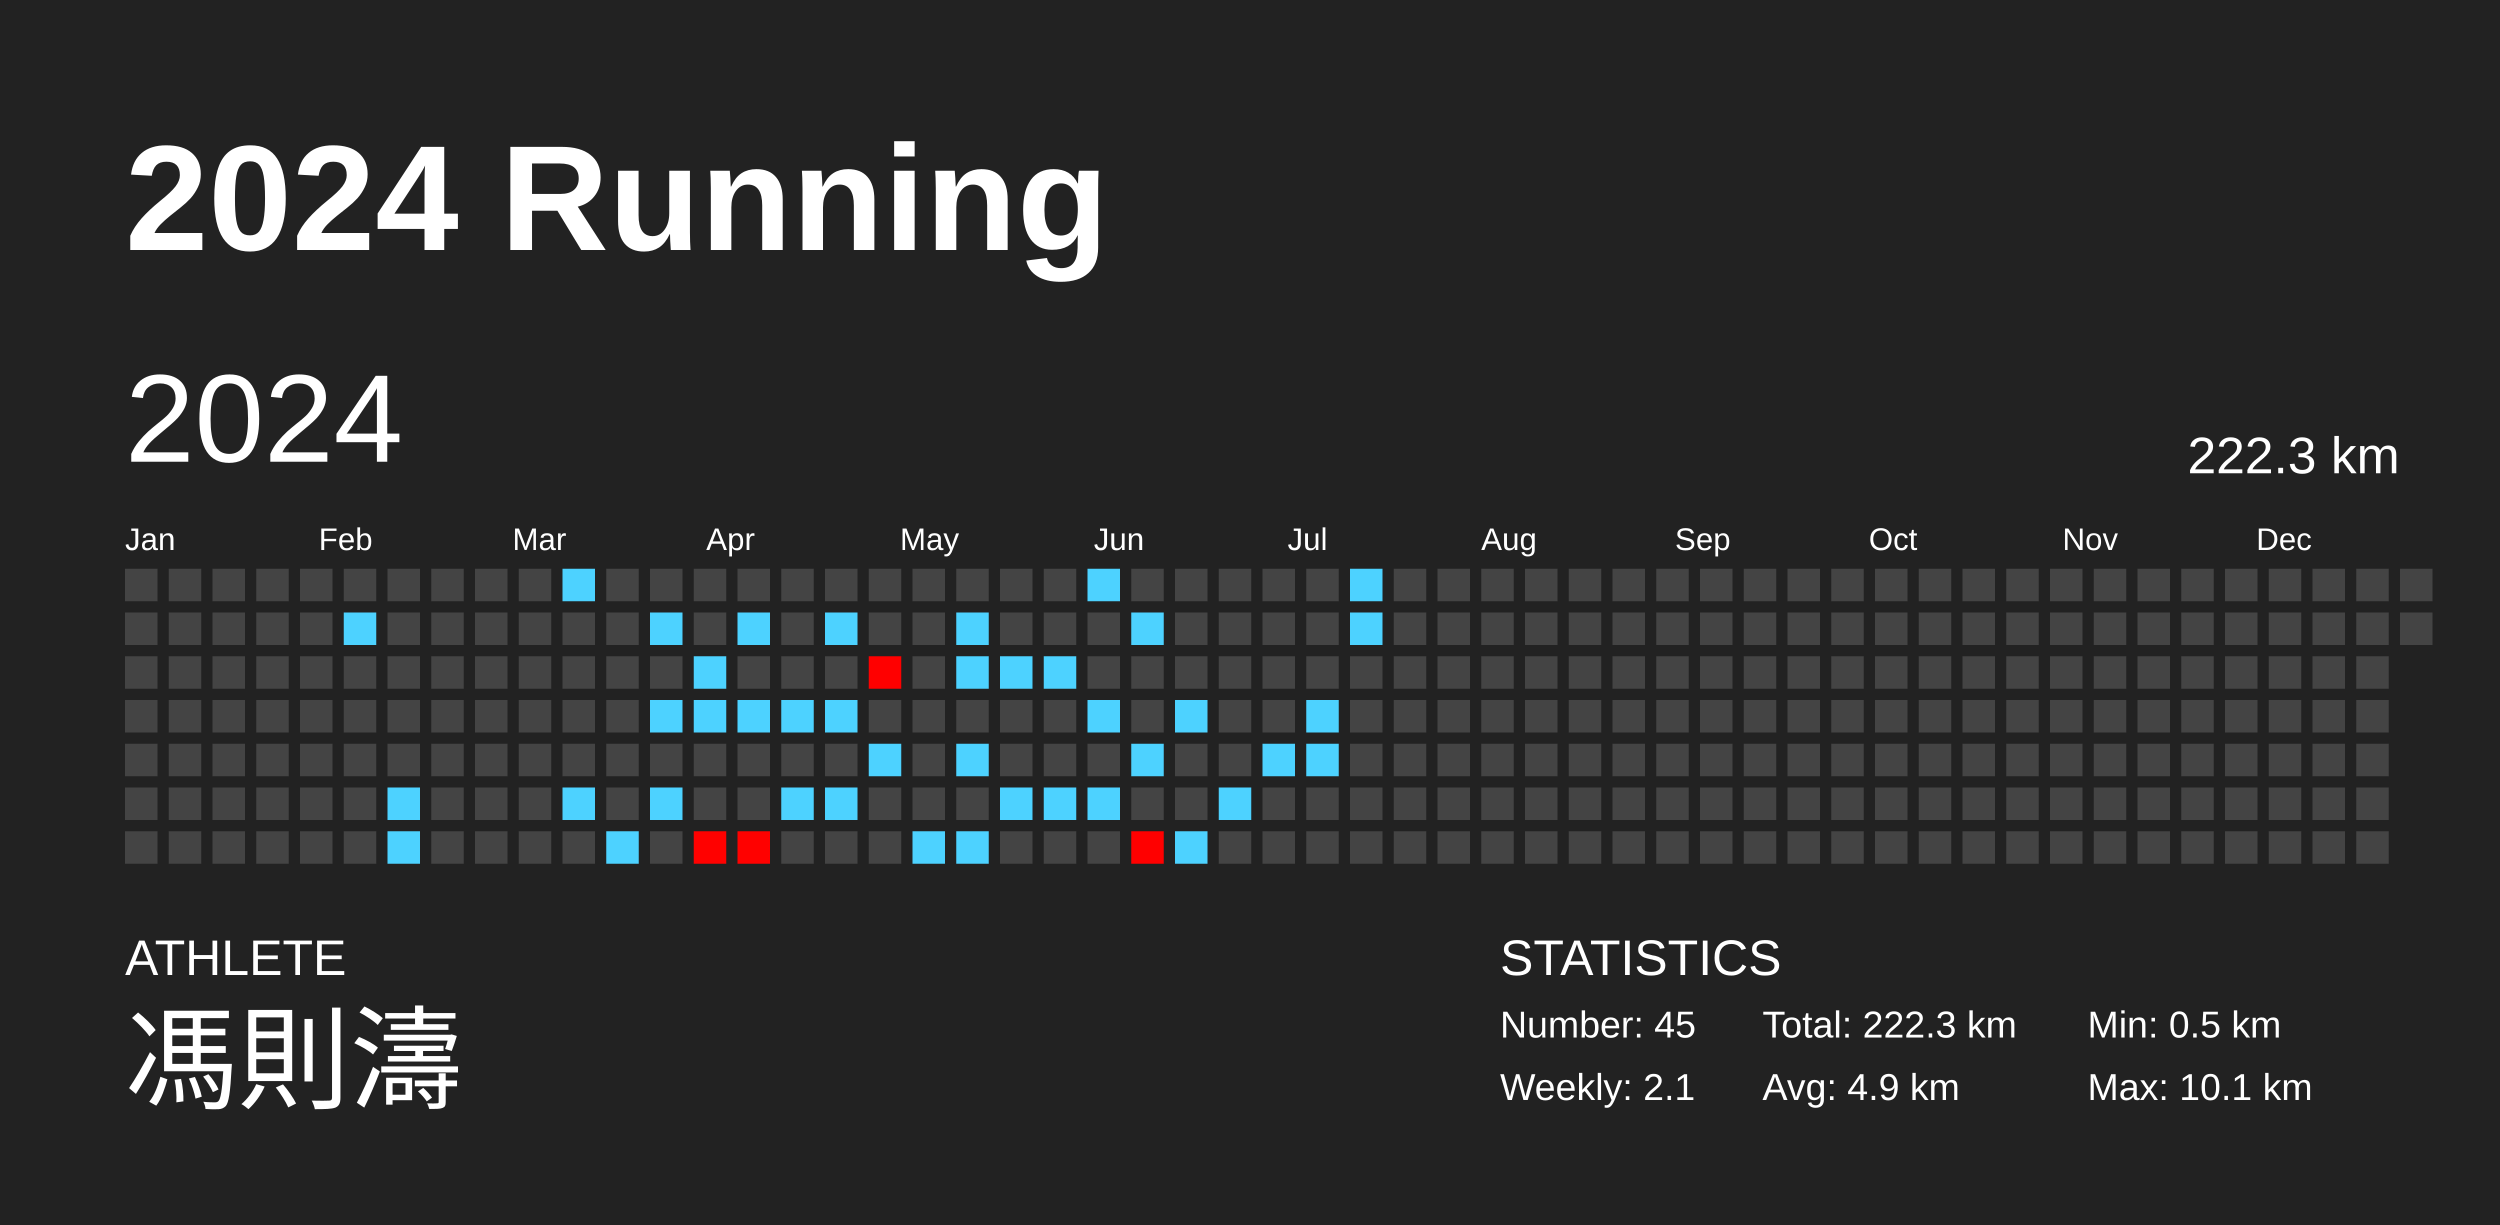
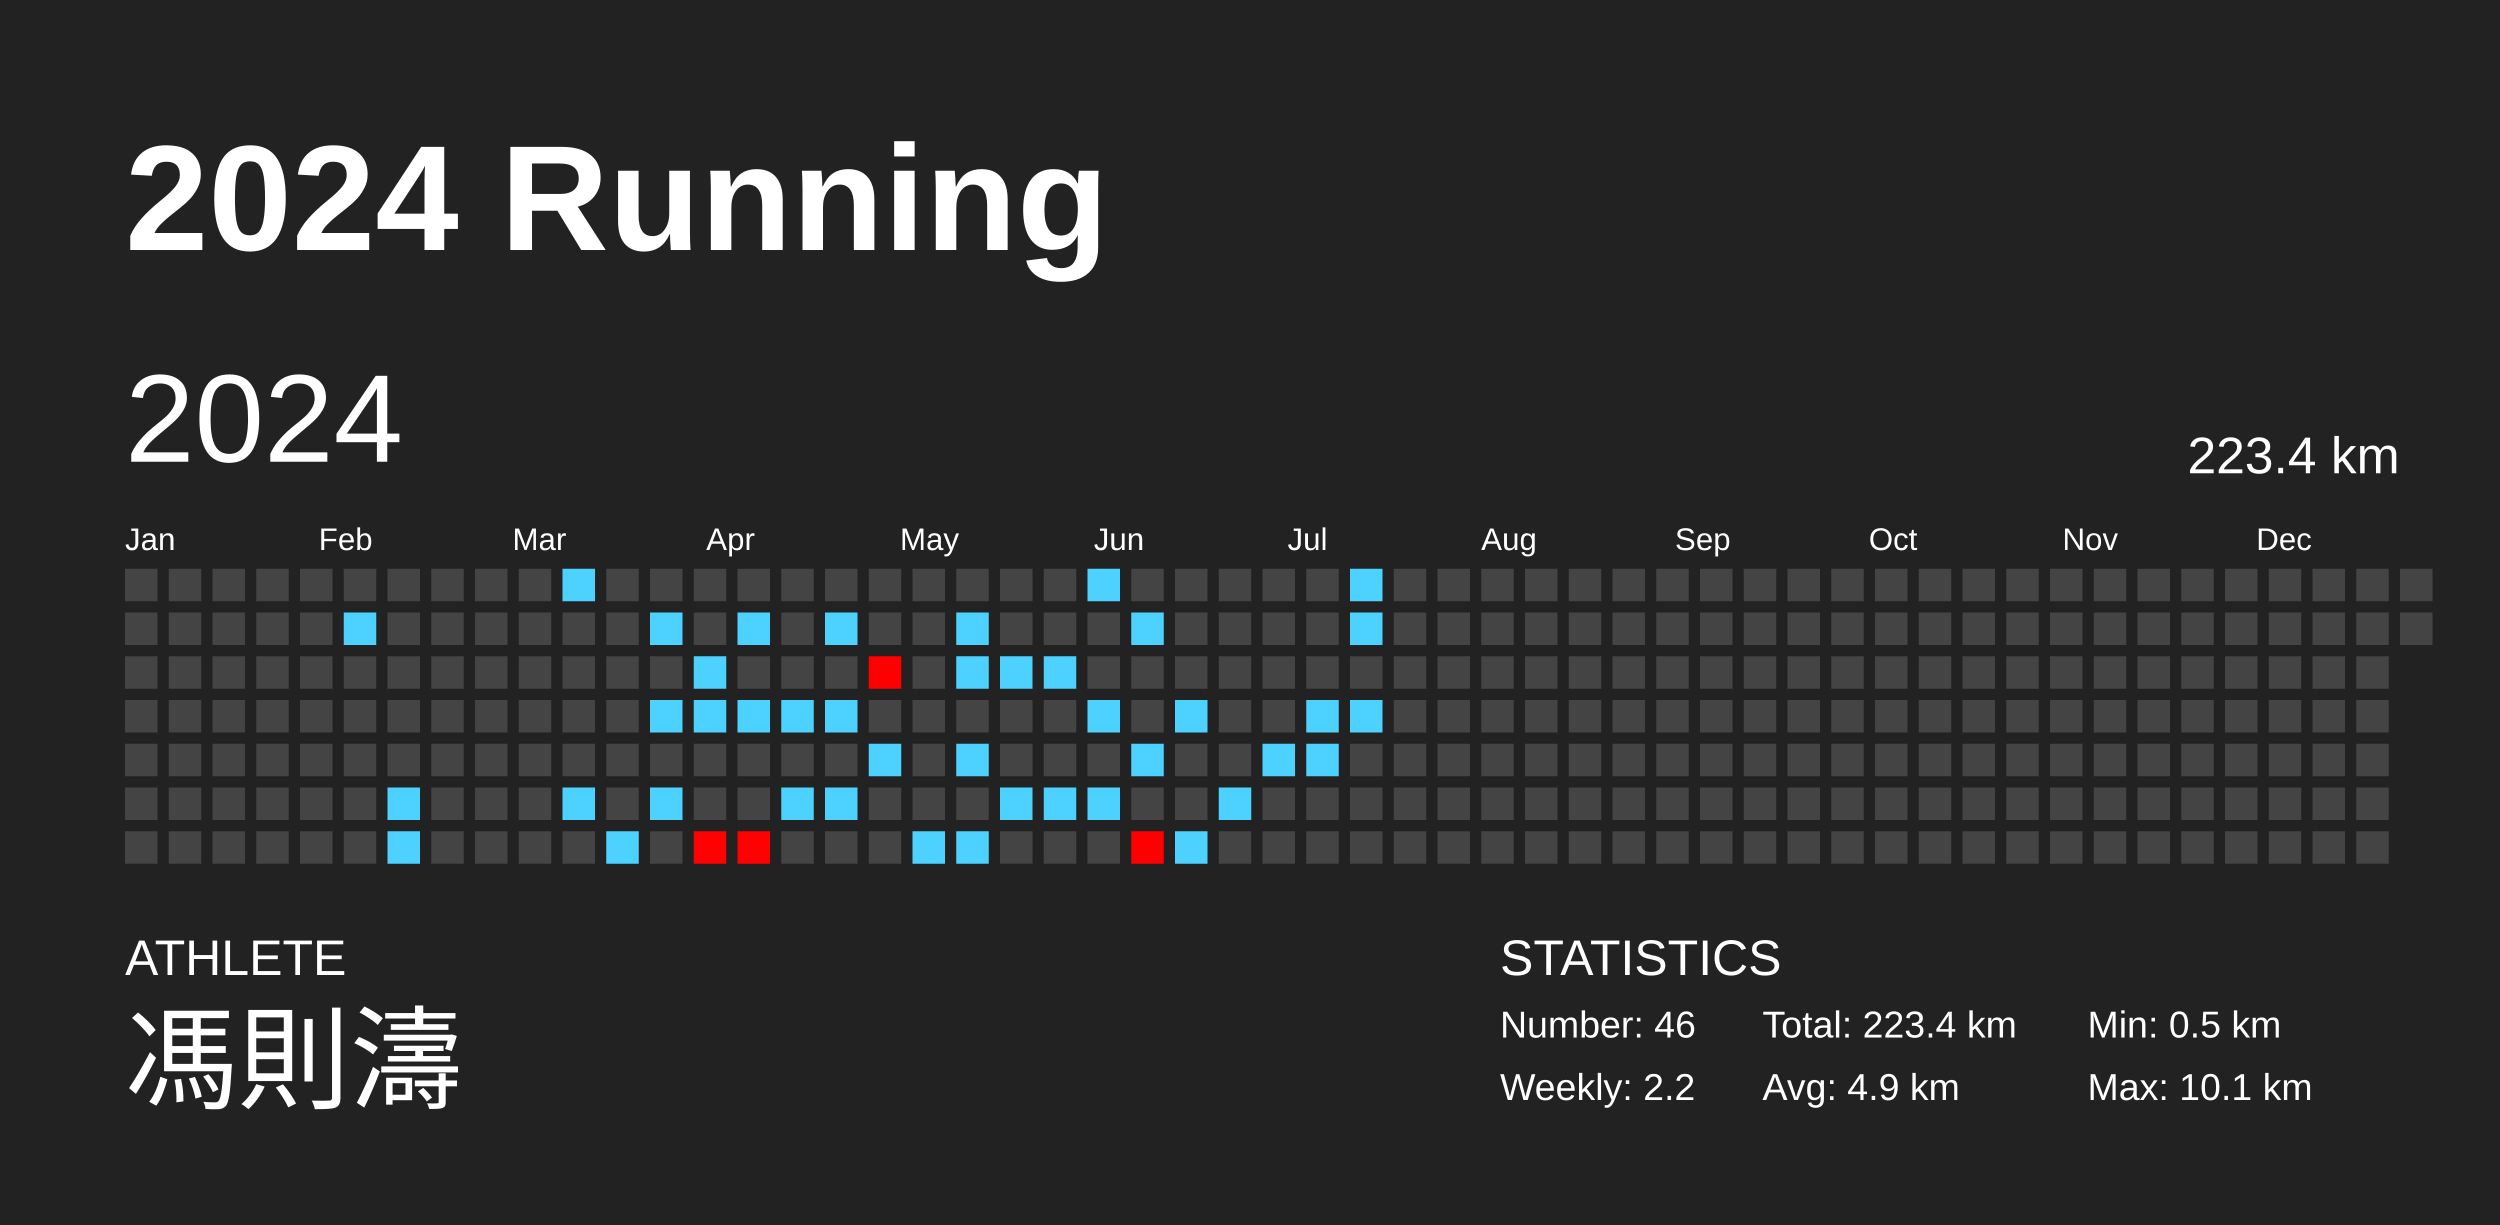
<svg xmlns="http://www.w3.org/2000/svg" baseProfile="full" height="98mm" version="1.1" viewBox="0,0,200,98" width="200mm">
  <defs />
  <rect fill="#222222" height="98" width="200" x="0" y="0" />
  <text fill="#FFFFFF" style="font-size:12px; font-family:Arial; font-weight:bold;" x="10" y="20">2024 Running</text>
  <text fill="#FFFFFF" style="font-size:4px; font-family:Arial" x="10" y="78">ATHLETE</text>
  <text fill="#FFFFFF" style="font-size:9px; font-family:Arial" x="10" y="88">馮則濤</text>
  <text fill="#FFFFFF" style="font-size:4px; font-family:Arial" x="120" y="78">STATISTICS</text>
-   <text fill="#FFFFFF" style="font-size:3px; font-family:Arial" x="120" y="83">Number: 45</text>
-   <text fill="#FFFFFF" style="font-size:3px; font-family:Arial" x="120" y="88">Weekly: 2.1</text>
-   <text fill="#FFFFFF" style="font-size:3px; font-family:Arial" x="141" y="83">Total: 222.3 km</text>
+   <text fill="#FFFFFF" style="font-size:3px; font-family:Arial" x="120" y="83">Number: 46</text>
+   <text fill="#FFFFFF" style="font-size:3px; font-family:Arial" x="120" y="88">Weekly: 2.2</text>
+   <text fill="#FFFFFF" style="font-size:3px; font-family:Arial" x="141" y="83">Total: 223.4 km</text>
  <text fill="#FFFFFF" style="font-size:3px; font-family:Arial" x="141" y="88">Avg: 4.9 km</text>
  <text fill="#FFFFFF" style="font-size:3px; font-family:Arial" x="167" y="83">Min: 0.5 km</text>
  <text fill="#FFFFFF" style="font-size:3px; font-family:Arial" x="167" y="88">Max: 10.1 km</text>
  <text dominant-baseline="hanging" fill="#FFFFFF" style="font-size:10.0px; font-family:Arial;" x="10" y="30">2024</text>
-   <text dominant-baseline="hanging" fill="#FFFFFF" style="font-size:4.125px; font-family:Arial;" x="175" y="35">222.3 km</text>
+   <text dominant-baseline="hanging" fill="#FFFFFF" style="font-size:4.125px; font-family:Arial;" x="175" y="35">223.4 km</text>
  <text fill="#FFFFFF" style="font-size:2.5px; font-family:Arial" x="10.0" y="44">Jan</text>
  <text fill="#FFFFFF" style="font-size:2.5px; font-family:Arial" x="25.5" y="44">Feb</text>
  <text fill="#FFFFFF" style="font-size:2.5px; font-family:Arial" x="41.0" y="44">Mar</text>
  <text fill="#FFFFFF" style="font-size:2.5px; font-family:Arial" x="56.5" y="44">Apr</text>
  <text fill="#FFFFFF" style="font-size:2.5px; font-family:Arial" x="72.0" y="44">May</text>
  <text fill="#FFFFFF" style="font-size:2.5px; font-family:Arial" x="87.5" y="44">Jun</text>
  <text fill="#FFFFFF" style="font-size:2.5px; font-family:Arial" x="103.0" y="44">Jul</text>
  <text fill="#FFFFFF" style="font-size:2.5px; font-family:Arial" x="118.5" y="44">Aug</text>
  <text fill="#FFFFFF" style="font-size:2.5px; font-family:Arial" x="134.0" y="44">Sep</text>
  <text fill="#FFFFFF" style="font-size:2.5px; font-family:Arial" x="149.5" y="44">Oct</text>
  <text fill="#FFFFFF" style="font-size:2.5px; font-family:Arial" x="165.0" y="44">Nov</text>
  <text fill="#FFFFFF" style="font-size:2.5px; font-family:Arial" x="180.5" y="44">Dec</text>
  <rect fill="#444444" height="2.6" width="2.6" x="10.0" y="45.5" />
  <rect fill="#444444" height="2.6" width="2.6" x="10.0" y="49.0" />
  <rect fill="#444444" height="2.6" width="2.6" x="10.0" y="52.5" />
  <rect fill="#444444" height="2.6" width="2.6" x="10.0" y="56.0" />
  <rect fill="#444444" height="2.6" width="2.6" x="10.0" y="59.5" />
  <rect fill="#444444" height="2.6" width="2.6" x="10.0" y="63.0" />
  <rect fill="#444444" height="2.6" width="2.6" x="10.0" y="66.5" />
  <rect fill="#444444" height="2.6" width="2.6" x="13.5" y="45.5" />
  <rect fill="#444444" height="2.6" width="2.6" x="13.5" y="49.0" />
  <rect fill="#444444" height="2.6" width="2.6" x="13.5" y="52.5" />
  <rect fill="#444444" height="2.6" width="2.6" x="13.5" y="56.0" />
  <rect fill="#444444" height="2.6" width="2.6" x="13.5" y="59.5" />
  <rect fill="#444444" height="2.6" width="2.6" x="13.5" y="63.0" />
  <rect fill="#444444" height="2.6" width="2.6" x="13.5" y="66.5" />
  <rect fill="#444444" height="2.6" width="2.6" x="17.0" y="45.5" />
  <rect fill="#444444" height="2.6" width="2.6" x="17.0" y="49.0" />
  <rect fill="#444444" height="2.6" width="2.6" x="17.0" y="52.5" />
  <rect fill="#444444" height="2.6" width="2.6" x="17.0" y="56.0" />
  <rect fill="#444444" height="2.6" width="2.6" x="17.0" y="59.5" />
  <rect fill="#444444" height="2.6" width="2.6" x="17.0" y="63.0" />
  <rect fill="#444444" height="2.6" width="2.6" x="17.0" y="66.5" />
  <rect fill="#444444" height="2.6" width="2.6" x="20.5" y="45.5" />
  <rect fill="#444444" height="2.6" width="2.6" x="20.5" y="49.0" />
  <rect fill="#444444" height="2.6" width="2.6" x="20.5" y="52.5" />
  <rect fill="#444444" height="2.6" width="2.6" x="20.5" y="56.0" />
  <rect fill="#444444" height="2.6" width="2.6" x="20.5" y="59.5" />
  <rect fill="#444444" height="2.6" width="2.6" x="20.5" y="63.0" />
  <rect fill="#444444" height="2.6" width="2.6" x="20.5" y="66.5" />
  <rect fill="#444444" height="2.6" width="2.6" x="24.0" y="45.5" />
  <rect fill="#444444" height="2.6" width="2.6" x="24.0" y="49.0" />
  <rect fill="#444444" height="2.6" width="2.6" x="24.0" y="52.5" />
  <rect fill="#444444" height="2.6" width="2.6" x="24.0" y="56.0" />
  <rect fill="#444444" height="2.6" width="2.6" x="24.0" y="59.5" />
  <rect fill="#444444" height="2.6" width="2.6" x="24.0" y="63.0" />
  <rect fill="#444444" height="2.6" width="2.6" x="24.0" y="66.5" />
  <rect fill="#444444" height="2.6" width="2.6" x="27.5" y="45.5" />
  <rect fill="#4dd2ff" height="2.6" width="2.6" x="27.5" y="49.0" />
  <rect fill="#444444" height="2.6" width="2.6" x="27.5" y="52.5" />
  <rect fill="#444444" height="2.6" width="2.6" x="27.5" y="56.0" />
  <rect fill="#444444" height="2.6" width="2.6" x="27.5" y="59.5" />
  <rect fill="#444444" height="2.6" width="2.6" x="27.5" y="63.0" />
  <rect fill="#444444" height="2.6" width="2.6" x="27.5" y="66.5" />
  <rect fill="#444444" height="2.6" width="2.6" x="31.0" y="45.5" />
  <rect fill="#444444" height="2.6" width="2.6" x="31.0" y="49.0" />
  <rect fill="#444444" height="2.6" width="2.6" x="31.0" y="52.5" />
  <rect fill="#444444" height="2.6" width="2.6" x="31.0" y="56.0" />
  <rect fill="#444444" height="2.6" width="2.6" x="31.0" y="59.5" />
  <rect fill="#4dd2ff" height="2.6" width="2.6" x="31.0" y="63.0" />
  <rect fill="#4dd2ff" height="2.6" width="2.6" x="31.0" y="66.5" />
  <rect fill="#444444" height="2.6" width="2.6" x="34.5" y="45.5" />
  <rect fill="#444444" height="2.6" width="2.6" x="34.5" y="49.0" />
  <rect fill="#444444" height="2.6" width="2.6" x="34.5" y="52.5" />
  <rect fill="#444444" height="2.6" width="2.6" x="34.5" y="56.0" />
  <rect fill="#444444" height="2.6" width="2.6" x="34.5" y="59.5" />
  <rect fill="#444444" height="2.6" width="2.6" x="34.5" y="63.0" />
  <rect fill="#444444" height="2.6" width="2.6" x="34.5" y="66.5" />
  <rect fill="#444444" height="2.6" width="2.6" x="38.0" y="45.5" />
  <rect fill="#444444" height="2.6" width="2.6" x="38.0" y="49.0" />
  <rect fill="#444444" height="2.6" width="2.6" x="38.0" y="52.5" />
  <rect fill="#444444" height="2.6" width="2.6" x="38.0" y="56.0" />
  <rect fill="#444444" height="2.6" width="2.6" x="38.0" y="59.5" />
  <rect fill="#444444" height="2.6" width="2.6" x="38.0" y="63.0" />
  <rect fill="#444444" height="2.6" width="2.6" x="38.0" y="66.5" />
  <rect fill="#444444" height="2.6" width="2.6" x="41.5" y="45.5" />
  <rect fill="#444444" height="2.6" width="2.6" x="41.5" y="49.0" />
  <rect fill="#444444" height="2.6" width="2.6" x="41.5" y="52.5" />
  <rect fill="#444444" height="2.6" width="2.6" x="41.5" y="56.0" />
  <rect fill="#444444" height="2.6" width="2.6" x="41.5" y="59.5" />
  <rect fill="#444444" height="2.6" width="2.6" x="41.5" y="63.0" />
  <rect fill="#444444" height="2.6" width="2.6" x="41.5" y="66.5" />
  <rect fill="#4dd2ff" height="2.6" width="2.6" x="45.0" y="45.5" />
  <rect fill="#444444" height="2.6" width="2.6" x="45.0" y="49.0" />
  <rect fill="#444444" height="2.6" width="2.6" x="45.0" y="52.5" />
  <rect fill="#444444" height="2.6" width="2.6" x="45.0" y="56.0" />
  <rect fill="#444444" height="2.6" width="2.6" x="45.0" y="59.5" />
  <rect fill="#4dd2ff" height="2.6" width="2.6" x="45.0" y="63.0" />
  <rect fill="#444444" height="2.6" width="2.6" x="45.0" y="66.5" />
  <rect fill="#444444" height="2.6" width="2.6" x="48.5" y="45.5" />
  <rect fill="#444444" height="2.6" width="2.6" x="48.5" y="49.0" />
  <rect fill="#444444" height="2.6" width="2.6" x="48.5" y="52.5" />
  <rect fill="#444444" height="2.6" width="2.6" x="48.5" y="56.0" />
  <rect fill="#444444" height="2.6" width="2.6" x="48.5" y="59.5" />
  <rect fill="#444444" height="2.6" width="2.6" x="48.5" y="63.0" />
  <rect fill="#4dd2ff" height="2.6" width="2.6" x="48.5" y="66.5" />
  <rect fill="#444444" height="2.6" width="2.6" x="52.0" y="45.5" />
  <rect fill="#4dd2ff" height="2.6" width="2.6" x="52.0" y="49.0" />
  <rect fill="#444444" height="2.6" width="2.6" x="52.0" y="52.5" />
  <rect fill="#4dd2ff" height="2.6" width="2.6" x="52.0" y="56.0" />
  <rect fill="#444444" height="2.6" width="2.6" x="52.0" y="59.5" />
  <rect fill="#4dd2ff" height="2.6" width="2.6" x="52.0" y="63.0" />
  <rect fill="#444444" height="2.6" width="2.6" x="52.0" y="66.5" />
  <rect fill="#444444" height="2.6" width="2.6" x="55.5" y="45.5" />
  <rect fill="#444444" height="2.6" width="2.6" x="55.5" y="49.0" />
  <rect fill="#4dd2ff" height="2.6" width="2.6" x="55.5" y="52.5" />
  <rect fill="#4dd2ff" height="2.6" width="2.6" x="55.5" y="56.0" />
  <rect fill="#444444" height="2.6" width="2.6" x="55.5" y="59.5" />
  <rect fill="#444444" height="2.6" width="2.6" x="55.5" y="63.0" />
  <rect fill="#ff0100" height="2.6" width="2.6" x="55.5" y="66.5" />
  <rect fill="#444444" height="2.6" width="2.6" x="59.0" y="45.5" />
  <rect fill="#4dd2ff" height="2.6" width="2.6" x="59.0" y="49.0" />
  <rect fill="#444444" height="2.6" width="2.6" x="59.0" y="52.5" />
  <rect fill="#4dd2ff" height="2.6" width="2.6" x="59.0" y="56.0" />
  <rect fill="#444444" height="2.6" width="2.6" x="59.0" y="59.5" />
  <rect fill="#444444" height="2.6" width="2.6" x="59.0" y="63.0" />
  <rect fill="#ff0100" height="2.6" width="2.6" x="59.0" y="66.5" />
  <rect fill="#444444" height="2.6" width="2.6" x="62.5" y="45.5" />
  <rect fill="#444444" height="2.6" width="2.6" x="62.5" y="49.0" />
  <rect fill="#444444" height="2.6" width="2.6" x="62.5" y="52.5" />
  <rect fill="#4dd2ff" height="2.6" width="2.6" x="62.5" y="56.0" />
  <rect fill="#444444" height="2.6" width="2.6" x="62.5" y="59.5" />
  <rect fill="#4dd2ff" height="2.6" width="2.6" x="62.5" y="63.0" />
  <rect fill="#444444" height="2.6" width="2.6" x="62.5" y="66.5" />
  <rect fill="#444444" height="2.6" width="2.6" x="66.0" y="45.5" />
  <rect fill="#4dd2ff" height="2.6" width="2.6" x="66.0" y="49.0" />
  <rect fill="#444444" height="2.6" width="2.6" x="66.0" y="52.5" />
  <rect fill="#4dd2ff" height="2.6" width="2.6" x="66.0" y="56.0" />
  <rect fill="#444444" height="2.6" width="2.6" x="66.0" y="59.5" />
  <rect fill="#4dd2ff" height="2.6" width="2.6" x="66.0" y="63.0" />
  <rect fill="#444444" height="2.6" width="2.6" x="66.0" y="66.5" />
  <rect fill="#444444" height="2.6" width="2.6" x="69.5" y="45.5" />
  <rect fill="#444444" height="2.6" width="2.6" x="69.5" y="49.0" />
  <rect fill="#ff0000" height="2.6" width="2.6" x="69.5" y="52.5" />
  <rect fill="#444444" height="2.6" width="2.6" x="69.5" y="56.0" />
  <rect fill="#4dd2ff" height="2.6" width="2.6" x="69.5" y="59.5" />
  <rect fill="#444444" height="2.6" width="2.6" x="69.5" y="63.0" />
  <rect fill="#444444" height="2.6" width="2.6" x="69.5" y="66.5" />
  <rect fill="#444444" height="2.6" width="2.6" x="73.0" y="45.5" />
  <rect fill="#444444" height="2.6" width="2.6" x="73.0" y="49.0" />
  <rect fill="#444444" height="2.6" width="2.6" x="73.0" y="52.5" />
  <rect fill="#444444" height="2.6" width="2.6" x="73.0" y="56.0" />
  <rect fill="#444444" height="2.6" width="2.6" x="73.0" y="59.5" />
  <rect fill="#444444" height="2.6" width="2.6" x="73.0" y="63.0" />
  <rect fill="#4dd2ff" height="2.6" width="2.6" x="73.0" y="66.5" />
  <rect fill="#444444" height="2.6" width="2.6" x="76.5" y="45.5" />
  <rect fill="#4dd2ff" height="2.6" width="2.6" x="76.5" y="49.0" />
  <rect fill="#4dd2ff" height="2.6" width="2.6" x="76.5" y="52.5" />
  <rect fill="#444444" height="2.6" width="2.6" x="76.5" y="56.0" />
  <rect fill="#4dd2ff" height="2.6" width="2.6" x="76.5" y="59.5" />
  <rect fill="#444444" height="2.6" width="2.6" x="76.5" y="63.0" />
  <rect fill="#4dd2ff" height="2.6" width="2.6" x="76.5" y="66.5" />
  <rect fill="#444444" height="2.6" width="2.6" x="80.0" y="45.5" />
  <rect fill="#444444" height="2.6" width="2.6" x="80.0" y="49.0" />
  <rect fill="#4dd2ff" height="2.6" width="2.6" x="80.0" y="52.5" />
  <rect fill="#444444" height="2.6" width="2.6" x="80.0" y="56.0" />
  <rect fill="#444444" height="2.6" width="2.6" x="80.0" y="59.5" />
  <rect fill="#4dd2ff" height="2.6" width="2.6" x="80.0" y="63.0" />
  <rect fill="#444444" height="2.6" width="2.6" x="80.0" y="66.5" />
  <rect fill="#444444" height="2.6" width="2.6" x="83.5" y="45.5" />
  <rect fill="#444444" height="2.6" width="2.6" x="83.5" y="49.0" />
  <rect fill="#4dd2ff" height="2.6" width="2.6" x="83.5" y="52.5" />
  <rect fill="#444444" height="2.6" width="2.6" x="83.5" y="56.0" />
  <rect fill="#444444" height="2.6" width="2.6" x="83.5" y="59.5" />
  <rect fill="#4dd2ff" height="2.6" width="2.6" x="83.5" y="63.0" />
  <rect fill="#444444" height="2.6" width="2.6" x="83.5" y="66.5" />
  <rect fill="#4dd2ff" height="2.6" width="2.6" x="87.0" y="45.5" />
  <rect fill="#444444" height="2.6" width="2.6" x="87.0" y="49.0" />
  <rect fill="#444444" height="2.6" width="2.6" x="87.0" y="52.5" />
  <rect fill="#4dd2ff" height="2.6" width="2.6" x="87.0" y="56.0" />
  <rect fill="#444444" height="2.6" width="2.6" x="87.0" y="59.5" />
  <rect fill="#4dd2ff" height="2.6" width="2.6" x="87.0" y="63.0" />
  <rect fill="#444444" height="2.6" width="2.6" x="87.0" y="66.5" />
  <rect fill="#444444" height="2.6" width="2.6" x="90.5" y="45.5" />
  <rect fill="#4dd2ff" height="2.6" width="2.6" x="90.5" y="49.0" />
  <rect fill="#444444" height="2.6" width="2.6" x="90.5" y="52.5" />
  <rect fill="#444444" height="2.6" width="2.6" x="90.5" y="56.0" />
  <rect fill="#4dd2ff" height="2.6" width="2.6" x="90.5" y="59.5" />
  <rect fill="#444444" height="2.6" width="2.6" x="90.5" y="63.0" />
  <rect fill="#ff0000" height="2.6" width="2.6" x="90.5" y="66.5" />
  <rect fill="#444444" height="2.6" width="2.6" x="94.0" y="45.5" />
  <rect fill="#444444" height="2.6" width="2.6" x="94.0" y="49.0" />
  <rect fill="#444444" height="2.6" width="2.6" x="94.0" y="52.5" />
  <rect fill="#4dd2ff" height="2.6" width="2.6" x="94.0" y="56.0" />
  <rect fill="#444444" height="2.6" width="2.6" x="94.0" y="59.5" />
  <rect fill="#444444" height="2.6" width="2.6" x="94.0" y="63.0" />
  <rect fill="#4dd2ff" height="2.6" width="2.6" x="94.0" y="66.5" />
  <rect fill="#444444" height="2.6" width="2.6" x="97.5" y="45.5" />
  <rect fill="#444444" height="2.6" width="2.6" x="97.5" y="49.0" />
  <rect fill="#444444" height="2.6" width="2.6" x="97.5" y="52.5" />
  <rect fill="#444444" height="2.6" width="2.6" x="97.5" y="56.0" />
  <rect fill="#444444" height="2.6" width="2.6" x="97.5" y="59.5" />
  <rect fill="#4dd2ff" height="2.6" width="2.6" x="97.5" y="63.0" />
  <rect fill="#444444" height="2.6" width="2.6" x="97.5" y="66.5" />
  <rect fill="#444444" height="2.6" width="2.6" x="101.0" y="45.5" />
  <rect fill="#444444" height="2.6" width="2.6" x="101.0" y="49.0" />
  <rect fill="#444444" height="2.6" width="2.6" x="101.0" y="52.5" />
  <rect fill="#444444" height="2.6" width="2.6" x="101.0" y="56.0" />
  <rect fill="#4dd2ff" height="2.6" width="2.6" x="101.0" y="59.5" />
  <rect fill="#444444" height="2.6" width="2.6" x="101.0" y="63.0" />
  <rect fill="#444444" height="2.6" width="2.6" x="101.0" y="66.5" />
  <rect fill="#444444" height="2.6" width="2.6" x="104.5" y="45.5" />
  <rect fill="#444444" height="2.6" width="2.6" x="104.5" y="49.0" />
  <rect fill="#444444" height="2.6" width="2.6" x="104.5" y="52.5" />
  <rect fill="#4dd2ff" height="2.6" width="2.6" x="104.5" y="56.0" />
  <rect fill="#4dd2ff" height="2.6" width="2.6" x="104.5" y="59.5" />
  <rect fill="#444444" height="2.6" width="2.6" x="104.5" y="63.0" />
  <rect fill="#444444" height="2.6" width="2.6" x="104.5" y="66.5" />
  <rect fill="#4dd2ff" height="2.6" width="2.6" x="108.0" y="45.5" />
  <rect fill="#4dd2ff" height="2.6" width="2.6" x="108.0" y="49.0" />
  <rect fill="#444444" height="2.6" width="2.6" x="108.0" y="52.5" />
-   <rect fill="#444444" height="2.6" width="2.6" x="108.0" y="56.0" />
+   <rect fill="#4dd2ff" height="2.6" width="2.6" x="108.0" y="56.0" />
  <rect fill="#444444" height="2.6" width="2.6" x="108.0" y="59.5" />
  <rect fill="#444444" height="2.6" width="2.6" x="108.0" y="63.0" />
  <rect fill="#444444" height="2.6" width="2.6" x="108.0" y="66.5" />
  <rect fill="#444444" height="2.6" width="2.6" x="111.5" y="45.5" />
  <rect fill="#444444" height="2.6" width="2.6" x="111.5" y="49.0" />
  <rect fill="#444444" height="2.6" width="2.6" x="111.5" y="52.5" />
  <rect fill="#444444" height="2.6" width="2.6" x="111.5" y="56.0" />
  <rect fill="#444444" height="2.6" width="2.6" x="111.5" y="59.5" />
  <rect fill="#444444" height="2.6" width="2.6" x="111.5" y="63.0" />
  <rect fill="#444444" height="2.6" width="2.6" x="111.5" y="66.5" />
  <rect fill="#444444" height="2.6" width="2.6" x="115.0" y="45.5" />
  <rect fill="#444444" height="2.6" width="2.6" x="115.0" y="49.0" />
  <rect fill="#444444" height="2.6" width="2.6" x="115.0" y="52.5" />
  <rect fill="#444444" height="2.6" width="2.6" x="115.0" y="56.0" />
  <rect fill="#444444" height="2.6" width="2.6" x="115.0" y="59.5" />
  <rect fill="#444444" height="2.6" width="2.6" x="115.0" y="63.0" />
  <rect fill="#444444" height="2.6" width="2.6" x="115.0" y="66.5" />
  <rect fill="#444444" height="2.6" width="2.6" x="118.5" y="45.5" />
  <rect fill="#444444" height="2.6" width="2.6" x="118.5" y="49.0" />
  <rect fill="#444444" height="2.6" width="2.6" x="118.5" y="52.5" />
  <rect fill="#444444" height="2.6" width="2.6" x="118.5" y="56.0" />
  <rect fill="#444444" height="2.6" width="2.6" x="118.5" y="59.5" />
  <rect fill="#444444" height="2.6" width="2.6" x="118.5" y="63.0" />
  <rect fill="#444444" height="2.6" width="2.6" x="118.5" y="66.5" />
  <rect fill="#444444" height="2.6" width="2.6" x="122.0" y="45.5" />
  <rect fill="#444444" height="2.6" width="2.6" x="122.0" y="49.0" />
  <rect fill="#444444" height="2.6" width="2.6" x="122.0" y="52.5" />
  <rect fill="#444444" height="2.6" width="2.6" x="122.0" y="56.0" />
  <rect fill="#444444" height="2.6" width="2.6" x="122.0" y="59.5" />
  <rect fill="#444444" height="2.6" width="2.6" x="122.0" y="63.0" />
  <rect fill="#444444" height="2.6" width="2.6" x="122.0" y="66.5" />
  <rect fill="#444444" height="2.6" width="2.6" x="125.5" y="45.5" />
  <rect fill="#444444" height="2.6" width="2.6" x="125.5" y="49.0" />
  <rect fill="#444444" height="2.6" width="2.6" x="125.5" y="52.5" />
  <rect fill="#444444" height="2.6" width="2.6" x="125.5" y="56.0" />
  <rect fill="#444444" height="2.6" width="2.6" x="125.5" y="59.5" />
  <rect fill="#444444" height="2.6" width="2.6" x="125.5" y="63.0" />
  <rect fill="#444444" height="2.6" width="2.6" x="125.5" y="66.5" />
  <rect fill="#444444" height="2.6" width="2.6" x="129.0" y="45.5" />
  <rect fill="#444444" height="2.6" width="2.6" x="129.0" y="49.0" />
  <rect fill="#444444" height="2.6" width="2.6" x="129.0" y="52.5" />
  <rect fill="#444444" height="2.6" width="2.6" x="129.0" y="56.0" />
  <rect fill="#444444" height="2.6" width="2.6" x="129.0" y="59.5" />
  <rect fill="#444444" height="2.6" width="2.6" x="129.0" y="63.0" />
  <rect fill="#444444" height="2.6" width="2.6" x="129.0" y="66.5" />
  <rect fill="#444444" height="2.6" width="2.6" x="132.5" y="45.5" />
  <rect fill="#444444" height="2.6" width="2.6" x="132.5" y="49.0" />
  <rect fill="#444444" height="2.6" width="2.6" x="132.5" y="52.5" />
  <rect fill="#444444" height="2.6" width="2.6" x="132.5" y="56.0" />
  <rect fill="#444444" height="2.6" width="2.6" x="132.5" y="59.5" />
  <rect fill="#444444" height="2.6" width="2.6" x="132.5" y="63.0" />
  <rect fill="#444444" height="2.6" width="2.6" x="132.5" y="66.5" />
  <rect fill="#444444" height="2.6" width="2.6" x="136.0" y="45.5" />
  <rect fill="#444444" height="2.6" width="2.6" x="136.0" y="49.0" />
  <rect fill="#444444" height="2.6" width="2.6" x="136.0" y="52.5" />
  <rect fill="#444444" height="2.6" width="2.6" x="136.0" y="56.0" />
  <rect fill="#444444" height="2.6" width="2.6" x="136.0" y="59.5" />
  <rect fill="#444444" height="2.6" width="2.6" x="136.0" y="63.0" />
  <rect fill="#444444" height="2.6" width="2.6" x="136.0" y="66.5" />
  <rect fill="#444444" height="2.6" width="2.6" x="139.5" y="45.5" />
  <rect fill="#444444" height="2.6" width="2.6" x="139.5" y="49.0" />
  <rect fill="#444444" height="2.6" width="2.6" x="139.5" y="52.5" />
  <rect fill="#444444" height="2.6" width="2.6" x="139.5" y="56.0" />
  <rect fill="#444444" height="2.6" width="2.6" x="139.5" y="59.5" />
  <rect fill="#444444" height="2.6" width="2.6" x="139.5" y="63.0" />
  <rect fill="#444444" height="2.6" width="2.6" x="139.5" y="66.5" />
  <rect fill="#444444" height="2.6" width="2.6" x="143.0" y="45.5" />
  <rect fill="#444444" height="2.6" width="2.6" x="143.0" y="49.0" />
  <rect fill="#444444" height="2.6" width="2.6" x="143.0" y="52.5" />
  <rect fill="#444444" height="2.6" width="2.6" x="143.0" y="56.0" />
  <rect fill="#444444" height="2.6" width="2.6" x="143.0" y="59.5" />
  <rect fill="#444444" height="2.6" width="2.6" x="143.0" y="63.0" />
  <rect fill="#444444" height="2.6" width="2.6" x="143.0" y="66.5" />
  <rect fill="#444444" height="2.6" width="2.6" x="146.5" y="45.5" />
  <rect fill="#444444" height="2.6" width="2.6" x="146.5" y="49.0" />
  <rect fill="#444444" height="2.6" width="2.6" x="146.5" y="52.5" />
  <rect fill="#444444" height="2.6" width="2.6" x="146.5" y="56.0" />
  <rect fill="#444444" height="2.6" width="2.6" x="146.5" y="59.5" />
  <rect fill="#444444" height="2.6" width="2.6" x="146.5" y="63.0" />
  <rect fill="#444444" height="2.6" width="2.6" x="146.5" y="66.5" />
  <rect fill="#444444" height="2.6" width="2.6" x="150.0" y="45.5" />
  <rect fill="#444444" height="2.6" width="2.6" x="150.0" y="49.0" />
  <rect fill="#444444" height="2.6" width="2.6" x="150.0" y="52.5" />
  <rect fill="#444444" height="2.6" width="2.6" x="150.0" y="56.0" />
  <rect fill="#444444" height="2.6" width="2.6" x="150.0" y="59.5" />
  <rect fill="#444444" height="2.6" width="2.6" x="150.0" y="63.0" />
  <rect fill="#444444" height="2.6" width="2.6" x="150.0" y="66.5" />
  <rect fill="#444444" height="2.6" width="2.6" x="153.5" y="45.5" />
  <rect fill="#444444" height="2.6" width="2.6" x="153.5" y="49.0" />
  <rect fill="#444444" height="2.6" width="2.6" x="153.5" y="52.5" />
  <rect fill="#444444" height="2.6" width="2.6" x="153.5" y="56.0" />
  <rect fill="#444444" height="2.6" width="2.6" x="153.5" y="59.5" />
  <rect fill="#444444" height="2.6" width="2.6" x="153.5" y="63.0" />
  <rect fill="#444444" height="2.6" width="2.6" x="153.5" y="66.5" />
  <rect fill="#444444" height="2.6" width="2.6" x="157.0" y="45.5" />
  <rect fill="#444444" height="2.6" width="2.6" x="157.0" y="49.0" />
  <rect fill="#444444" height="2.6" width="2.6" x="157.0" y="52.5" />
  <rect fill="#444444" height="2.6" width="2.6" x="157.0" y="56.0" />
  <rect fill="#444444" height="2.6" width="2.6" x="157.0" y="59.5" />
  <rect fill="#444444" height="2.6" width="2.6" x="157.0" y="63.0" />
  <rect fill="#444444" height="2.6" width="2.6" x="157.0" y="66.5" />
  <rect fill="#444444" height="2.6" width="2.6" x="160.5" y="45.5" />
  <rect fill="#444444" height="2.6" width="2.6" x="160.5" y="49.0" />
  <rect fill="#444444" height="2.6" width="2.6" x="160.5" y="52.5" />
  <rect fill="#444444" height="2.6" width="2.6" x="160.5" y="56.0" />
  <rect fill="#444444" height="2.6" width="2.6" x="160.5" y="59.5" />
  <rect fill="#444444" height="2.6" width="2.6" x="160.5" y="63.0" />
  <rect fill="#444444" height="2.6" width="2.6" x="160.5" y="66.5" />
  <rect fill="#444444" height="2.6" width="2.6" x="164.0" y="45.5" />
  <rect fill="#444444" height="2.6" width="2.6" x="164.0" y="49.0" />
  <rect fill="#444444" height="2.6" width="2.6" x="164.0" y="52.5" />
  <rect fill="#444444" height="2.6" width="2.6" x="164.0" y="56.0" />
  <rect fill="#444444" height="2.6" width="2.6" x="164.0" y="59.5" />
  <rect fill="#444444" height="2.6" width="2.6" x="164.0" y="63.0" />
  <rect fill="#444444" height="2.6" width="2.6" x="164.0" y="66.5" />
  <rect fill="#444444" height="2.6" width="2.6" x="167.5" y="45.5" />
  <rect fill="#444444" height="2.6" width="2.6" x="167.5" y="49.0" />
  <rect fill="#444444" height="2.6" width="2.6" x="167.5" y="52.5" />
  <rect fill="#444444" height="2.6" width="2.6" x="167.5" y="56.0" />
  <rect fill="#444444" height="2.6" width="2.6" x="167.5" y="59.5" />
  <rect fill="#444444" height="2.6" width="2.6" x="167.5" y="63.0" />
  <rect fill="#444444" height="2.6" width="2.6" x="167.5" y="66.5" />
  <rect fill="#444444" height="2.6" width="2.6" x="171.0" y="45.5" />
  <rect fill="#444444" height="2.6" width="2.6" x="171.0" y="49.0" />
  <rect fill="#444444" height="2.6" width="2.6" x="171.0" y="52.5" />
  <rect fill="#444444" height="2.6" width="2.6" x="171.0" y="56.0" />
  <rect fill="#444444" height="2.6" width="2.6" x="171.0" y="59.5" />
  <rect fill="#444444" height="2.6" width="2.6" x="171.0" y="63.0" />
  <rect fill="#444444" height="2.6" width="2.6" x="171.0" y="66.5" />
  <rect fill="#444444" height="2.6" width="2.6" x="174.5" y="45.5" />
  <rect fill="#444444" height="2.6" width="2.6" x="174.5" y="49.0" />
  <rect fill="#444444" height="2.6" width="2.6" x="174.5" y="52.5" />
  <rect fill="#444444" height="2.6" width="2.6" x="174.5" y="56.0" />
  <rect fill="#444444" height="2.6" width="2.6" x="174.5" y="59.5" />
  <rect fill="#444444" height="2.6" width="2.6" x="174.5" y="63.0" />
  <rect fill="#444444" height="2.6" width="2.6" x="174.5" y="66.5" />
  <rect fill="#444444" height="2.6" width="2.6" x="178.0" y="45.5" />
  <rect fill="#444444" height="2.6" width="2.6" x="178.0" y="49.0" />
  <rect fill="#444444" height="2.6" width="2.6" x="178.0" y="52.5" />
  <rect fill="#444444" height="2.6" width="2.6" x="178.0" y="56.0" />
  <rect fill="#444444" height="2.6" width="2.6" x="178.0" y="59.5" />
  <rect fill="#444444" height="2.6" width="2.6" x="178.0" y="63.0" />
  <rect fill="#444444" height="2.6" width="2.6" x="178.0" y="66.5" />
  <rect fill="#444444" height="2.6" width="2.6" x="181.5" y="45.5" />
  <rect fill="#444444" height="2.6" width="2.6" x="181.5" y="49.0" />
  <rect fill="#444444" height="2.6" width="2.6" x="181.5" y="52.5" />
  <rect fill="#444444" height="2.6" width="2.6" x="181.5" y="56.0" />
  <rect fill="#444444" height="2.6" width="2.6" x="181.5" y="59.5" />
  <rect fill="#444444" height="2.6" width="2.6" x="181.5" y="63.0" />
  <rect fill="#444444" height="2.6" width="2.6" x="181.5" y="66.5" />
  <rect fill="#444444" height="2.6" width="2.6" x="185.0" y="45.5" />
  <rect fill="#444444" height="2.6" width="2.6" x="185.0" y="49.0" />
  <rect fill="#444444" height="2.6" width="2.6" x="185.0" y="52.5" />
  <rect fill="#444444" height="2.6" width="2.6" x="185.0" y="56.0" />
  <rect fill="#444444" height="2.6" width="2.6" x="185.0" y="59.5" />
  <rect fill="#444444" height="2.6" width="2.6" x="185.0" y="63.0" />
  <rect fill="#444444" height="2.6" width="2.6" x="185.0" y="66.5" />
  <rect fill="#444444" height="2.6" width="2.6" x="188.5" y="45.5" />
  <rect fill="#444444" height="2.6" width="2.6" x="188.5" y="49.0" />
  <rect fill="#444444" height="2.6" width="2.6" x="188.5" y="52.5" />
  <rect fill="#444444" height="2.6" width="2.6" x="188.5" y="56.0" />
  <rect fill="#444444" height="2.6" width="2.6" x="188.5" y="59.5" />
  <rect fill="#444444" height="2.6" width="2.6" x="188.5" y="63.0" />
  <rect fill="#444444" height="2.6" width="2.6" x="188.5" y="66.5" />
  <rect fill="#444444" height="2.6" width="2.6" x="192.0" y="45.5" />
  <rect fill="#444444" height="2.6" width="2.6" x="192.0" y="49.0" />
</svg>
